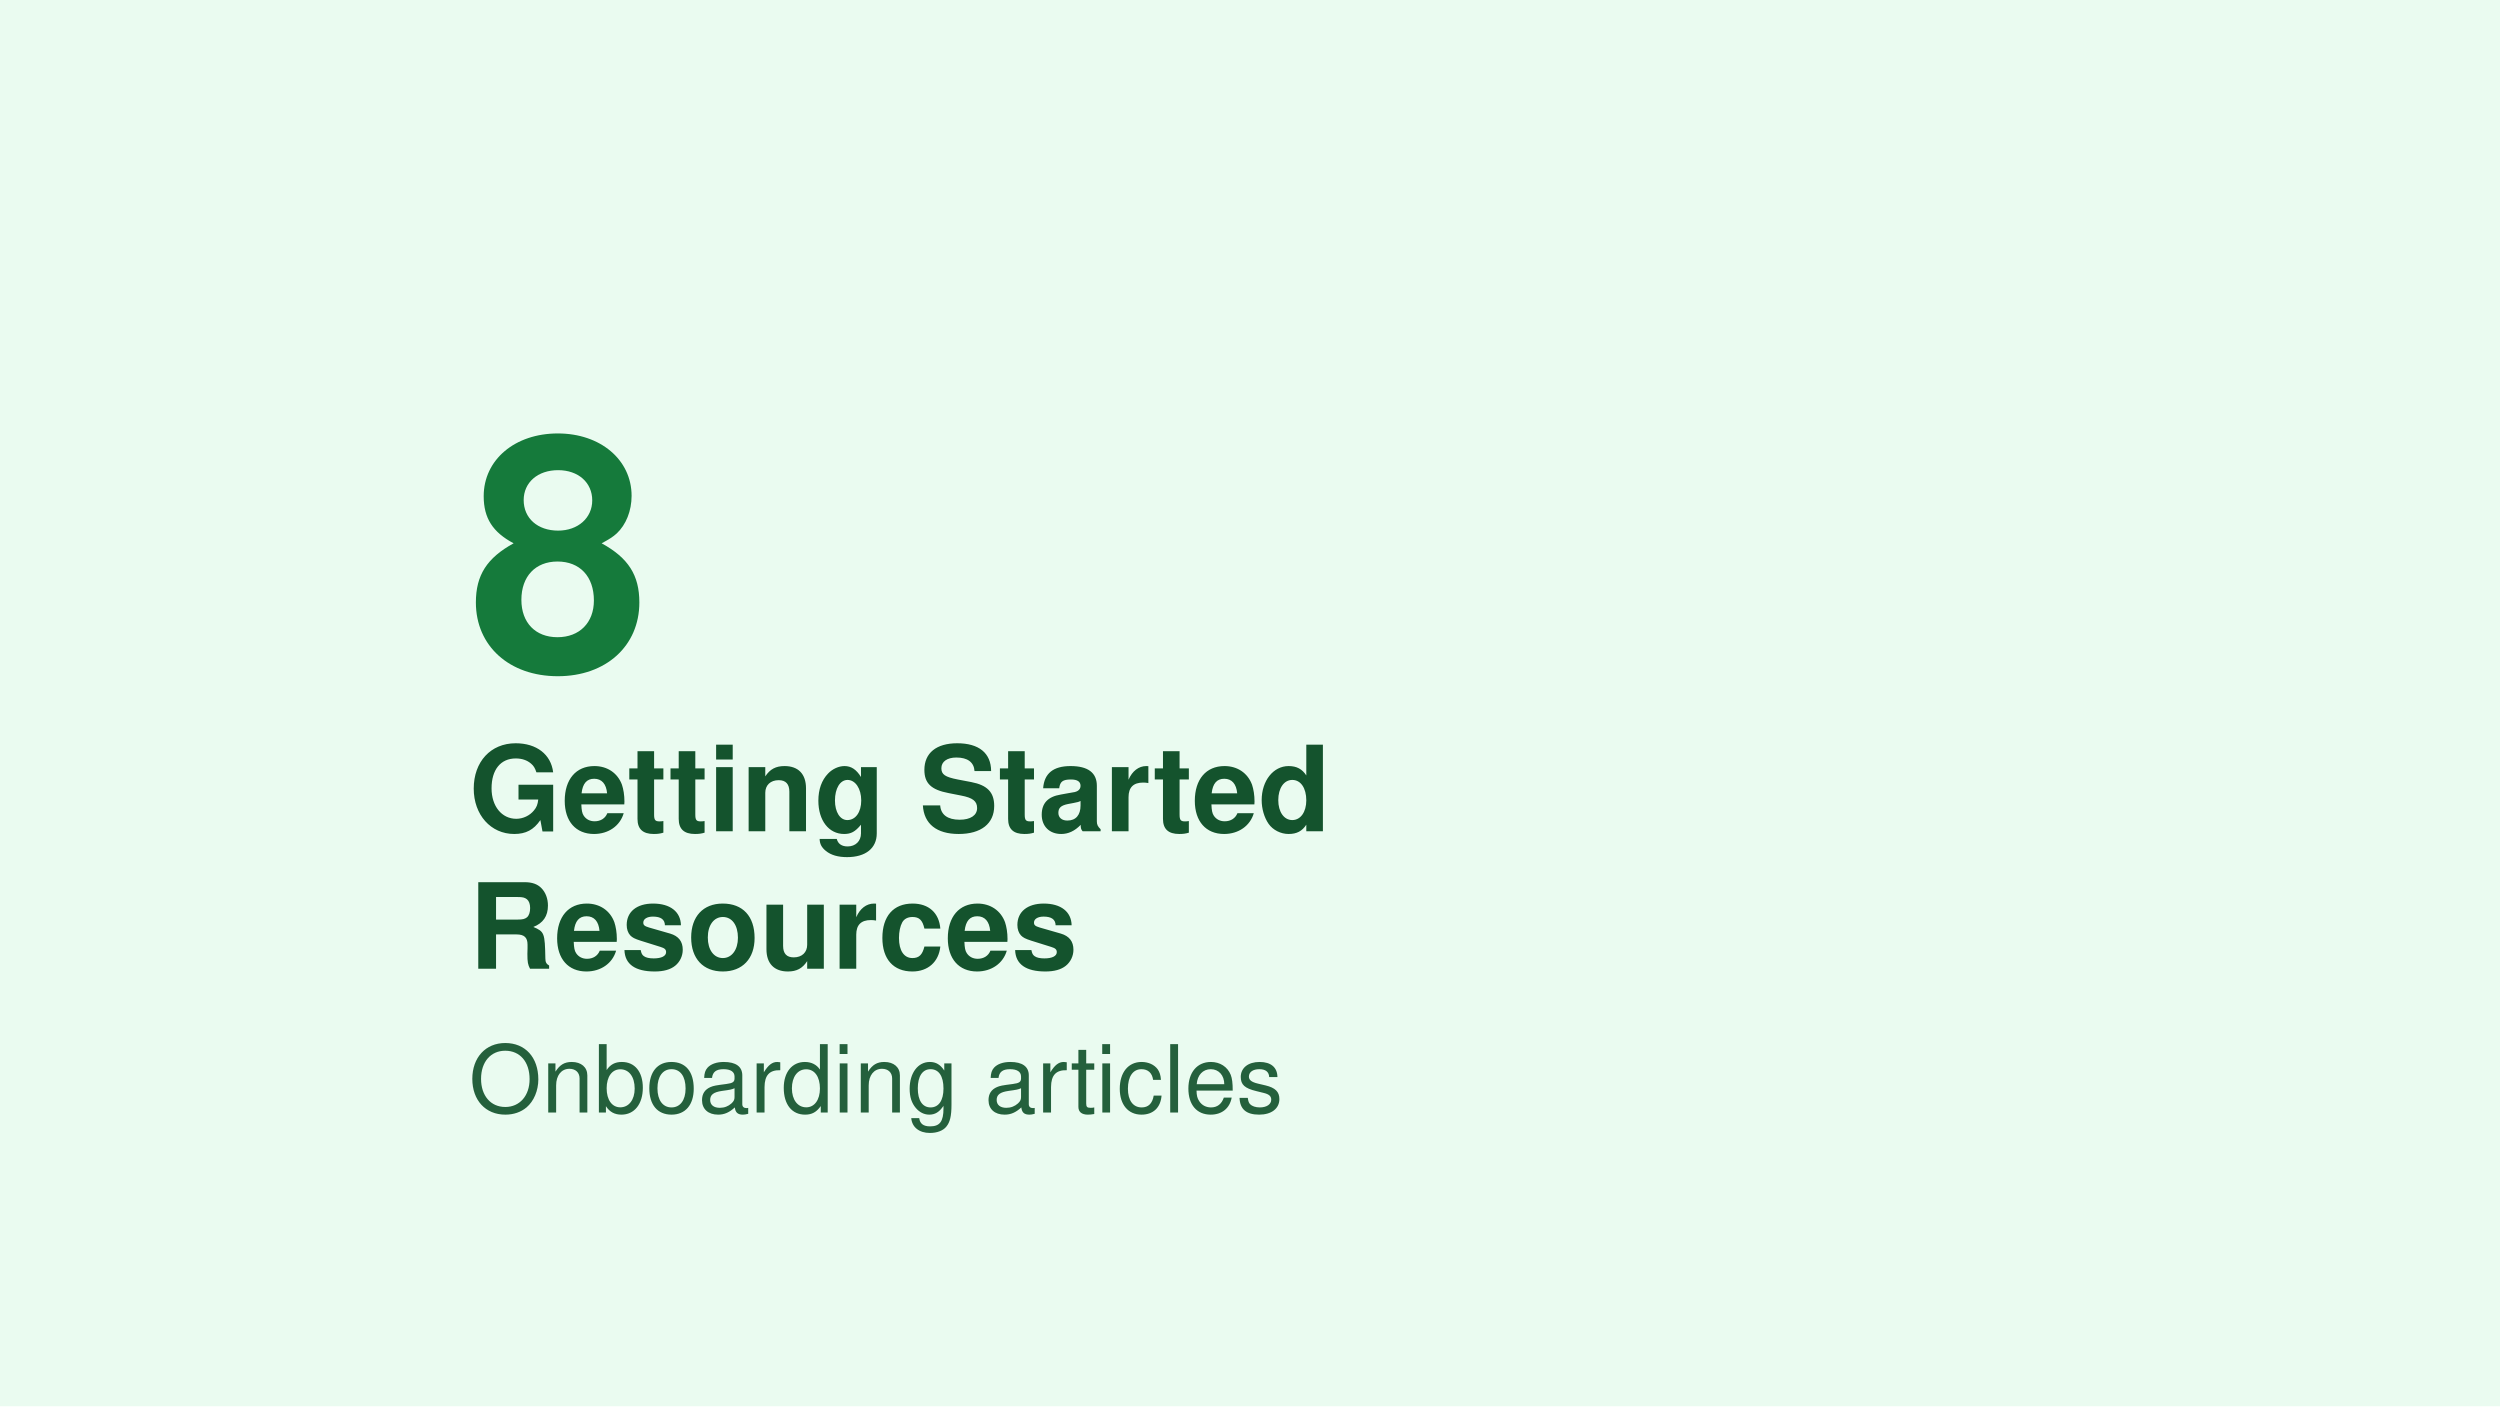
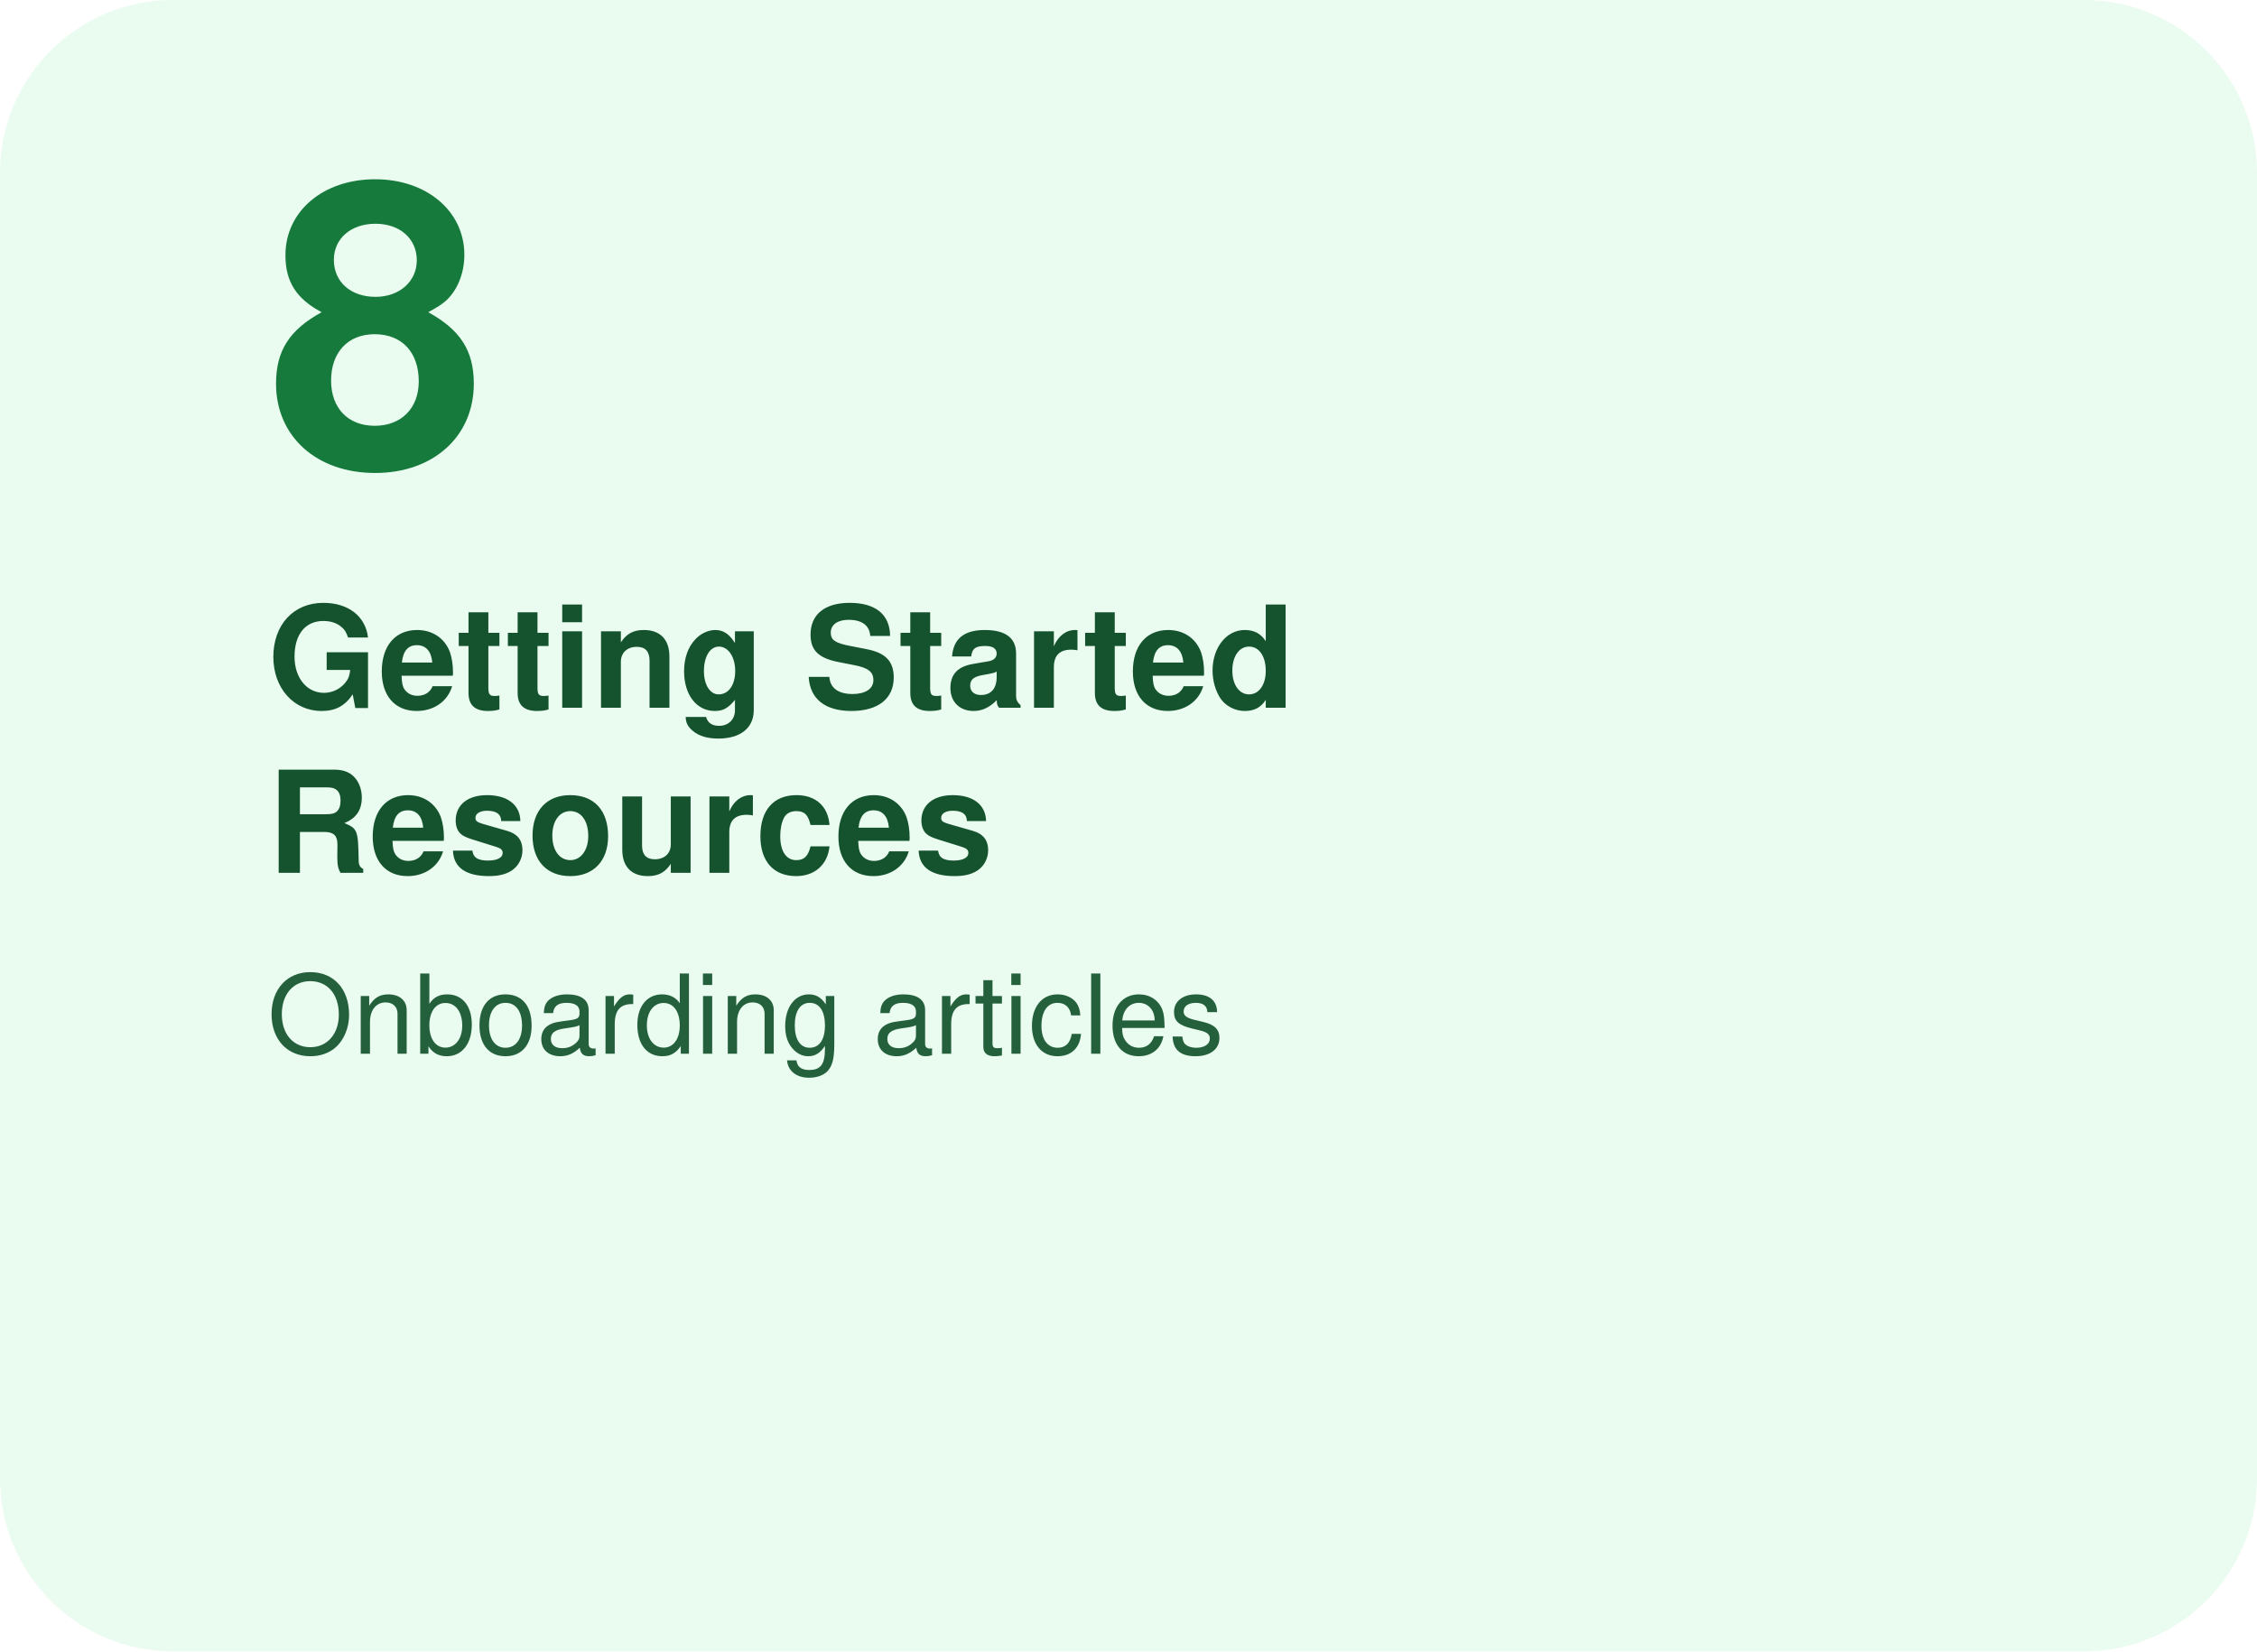
- <svg xmlns="http://www.w3.org/2000/svg" width="800" height="450" viewBox="0 0 800 450" role="img" aria-label="8 Getting Started Resources" font-family="-apple-system,BlinkMacSystemFont,'SF Pro Text','Helvetica Neue',Helvetica,Arial,sans-serif">
-   <rect width="800" height="450" fill="#eafbf0" />
-   <text x="150" y="214" font-size="104" font-weight="800" fill="#157a3b">8</text>
-   <text x="150" y="266" font-size="38" font-weight="700" fill="#14532d">Getting Started</text>
-   <text x="150" y="310" font-size="38" font-weight="700" fill="#14532d">Resources</text>
-   <text x="150" y="356" font-size="30" fill="#14532d" opacity="0.92">Onboarding articles</text>
+ <svg xmlns="http://www.w3.org/2000/svg" width="574" height="420" viewBox="0 0 574 420" role="img" aria-label="8 Getting Started Resources" font-family="-apple-system,BlinkMacSystemFont,'SF Pro Text','Helvetica Neue',Helvetica,Arial,sans-serif">
+   <rect width="574" height="420" rx="44" fill="#eafbf0" />
+   <text x="68" y="118" font-size="100" font-weight="800" fill="#157a3b">8</text>
+   <text x="68" y="180" font-size="36" font-weight="700" fill="#14532d">Getting Started</text>
+   <text x="68" y="222" font-size="36" font-weight="700" fill="#14532d">Resources</text>
+   <text x="68" y="268" font-size="28" fill="#14532d" opacity="0.92">Onboarding articles</text>
</svg>
